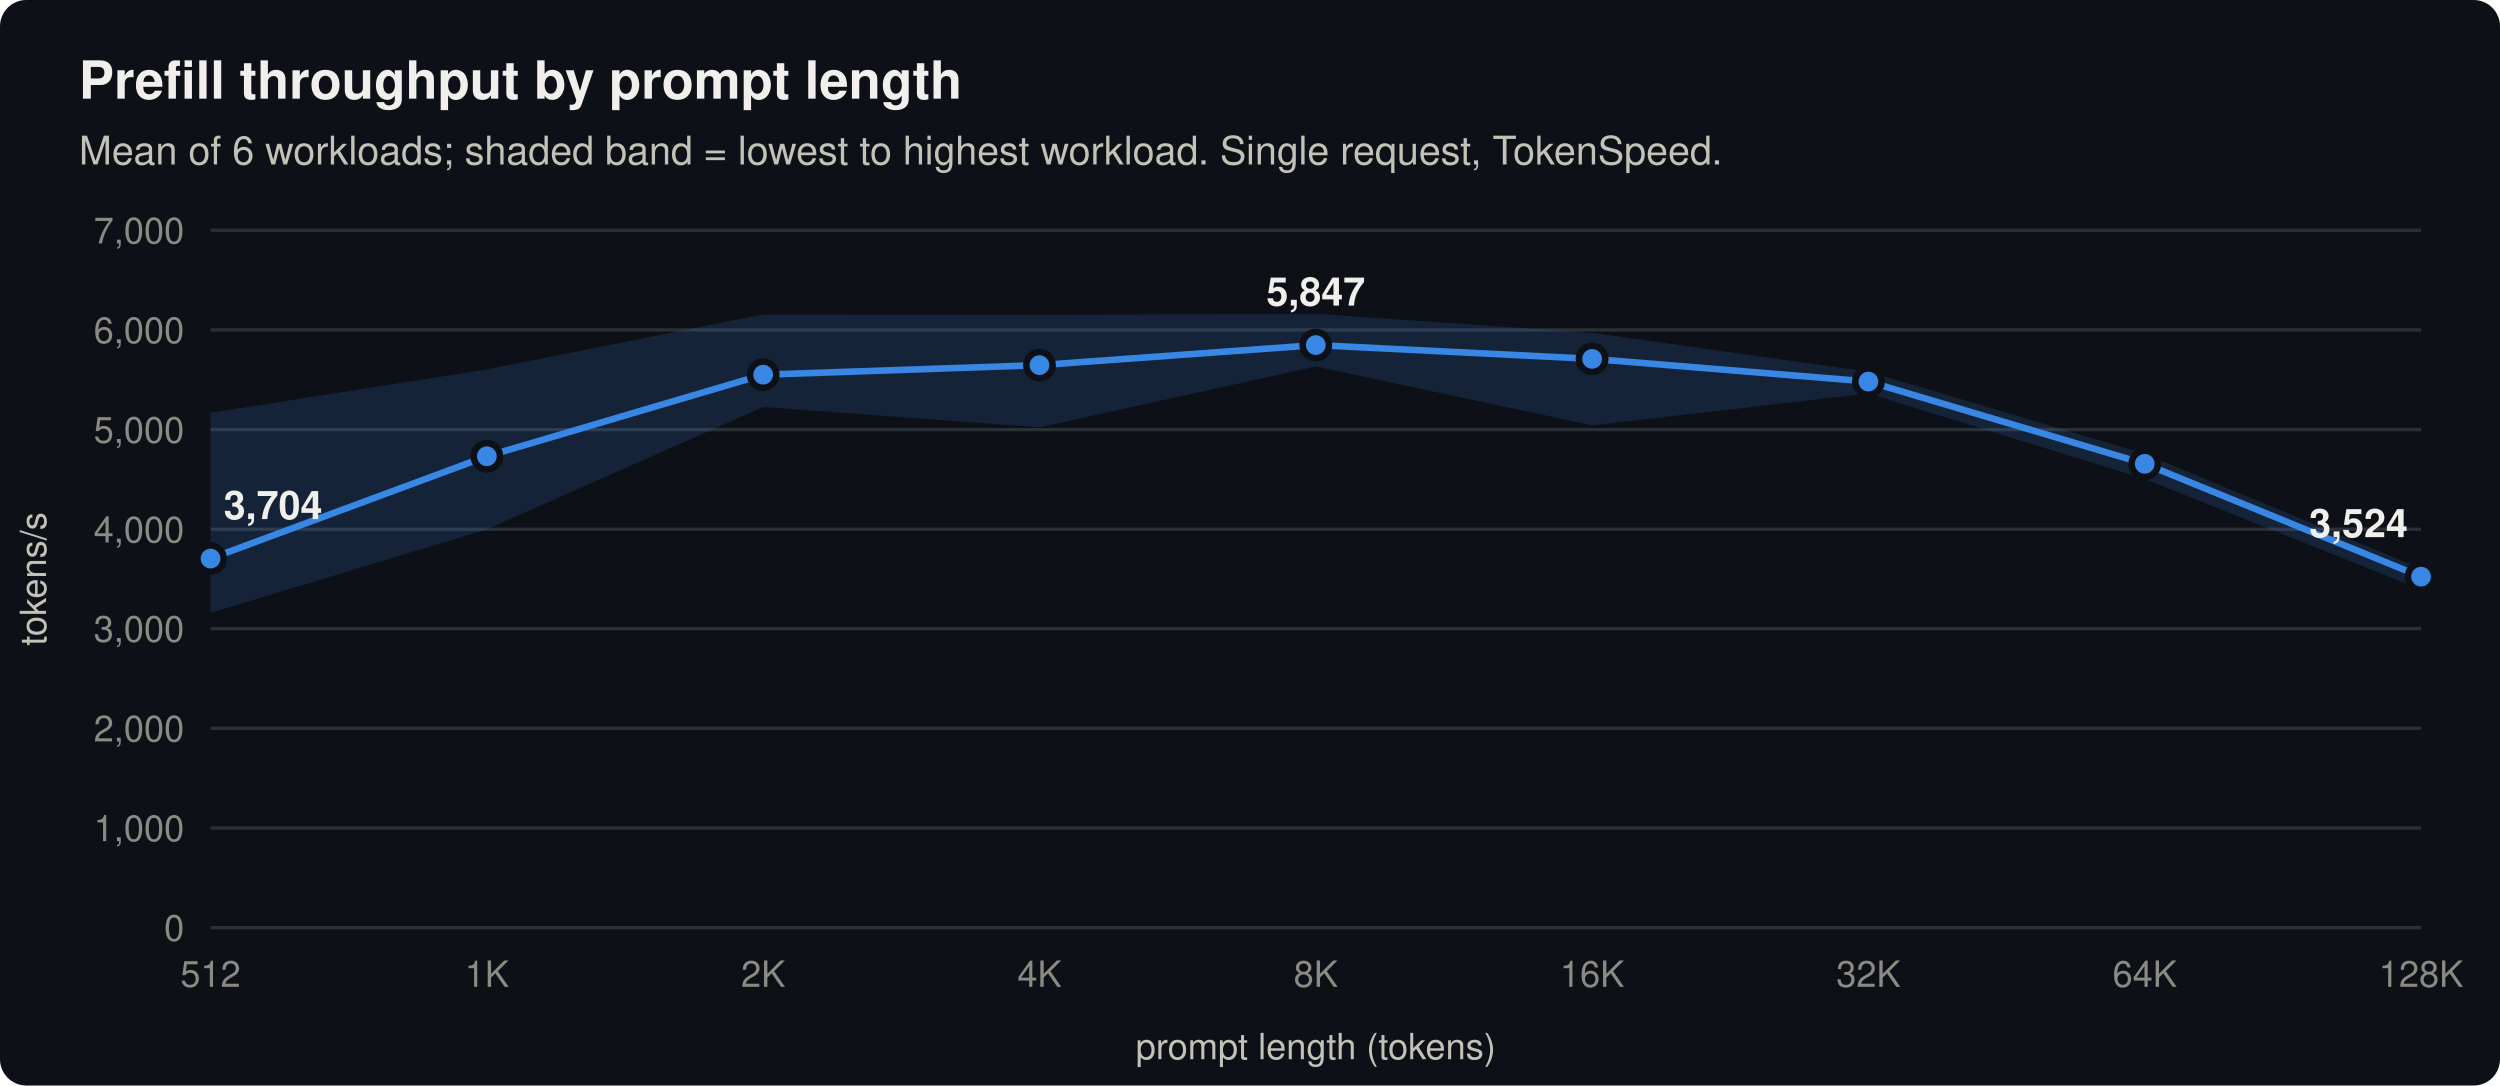
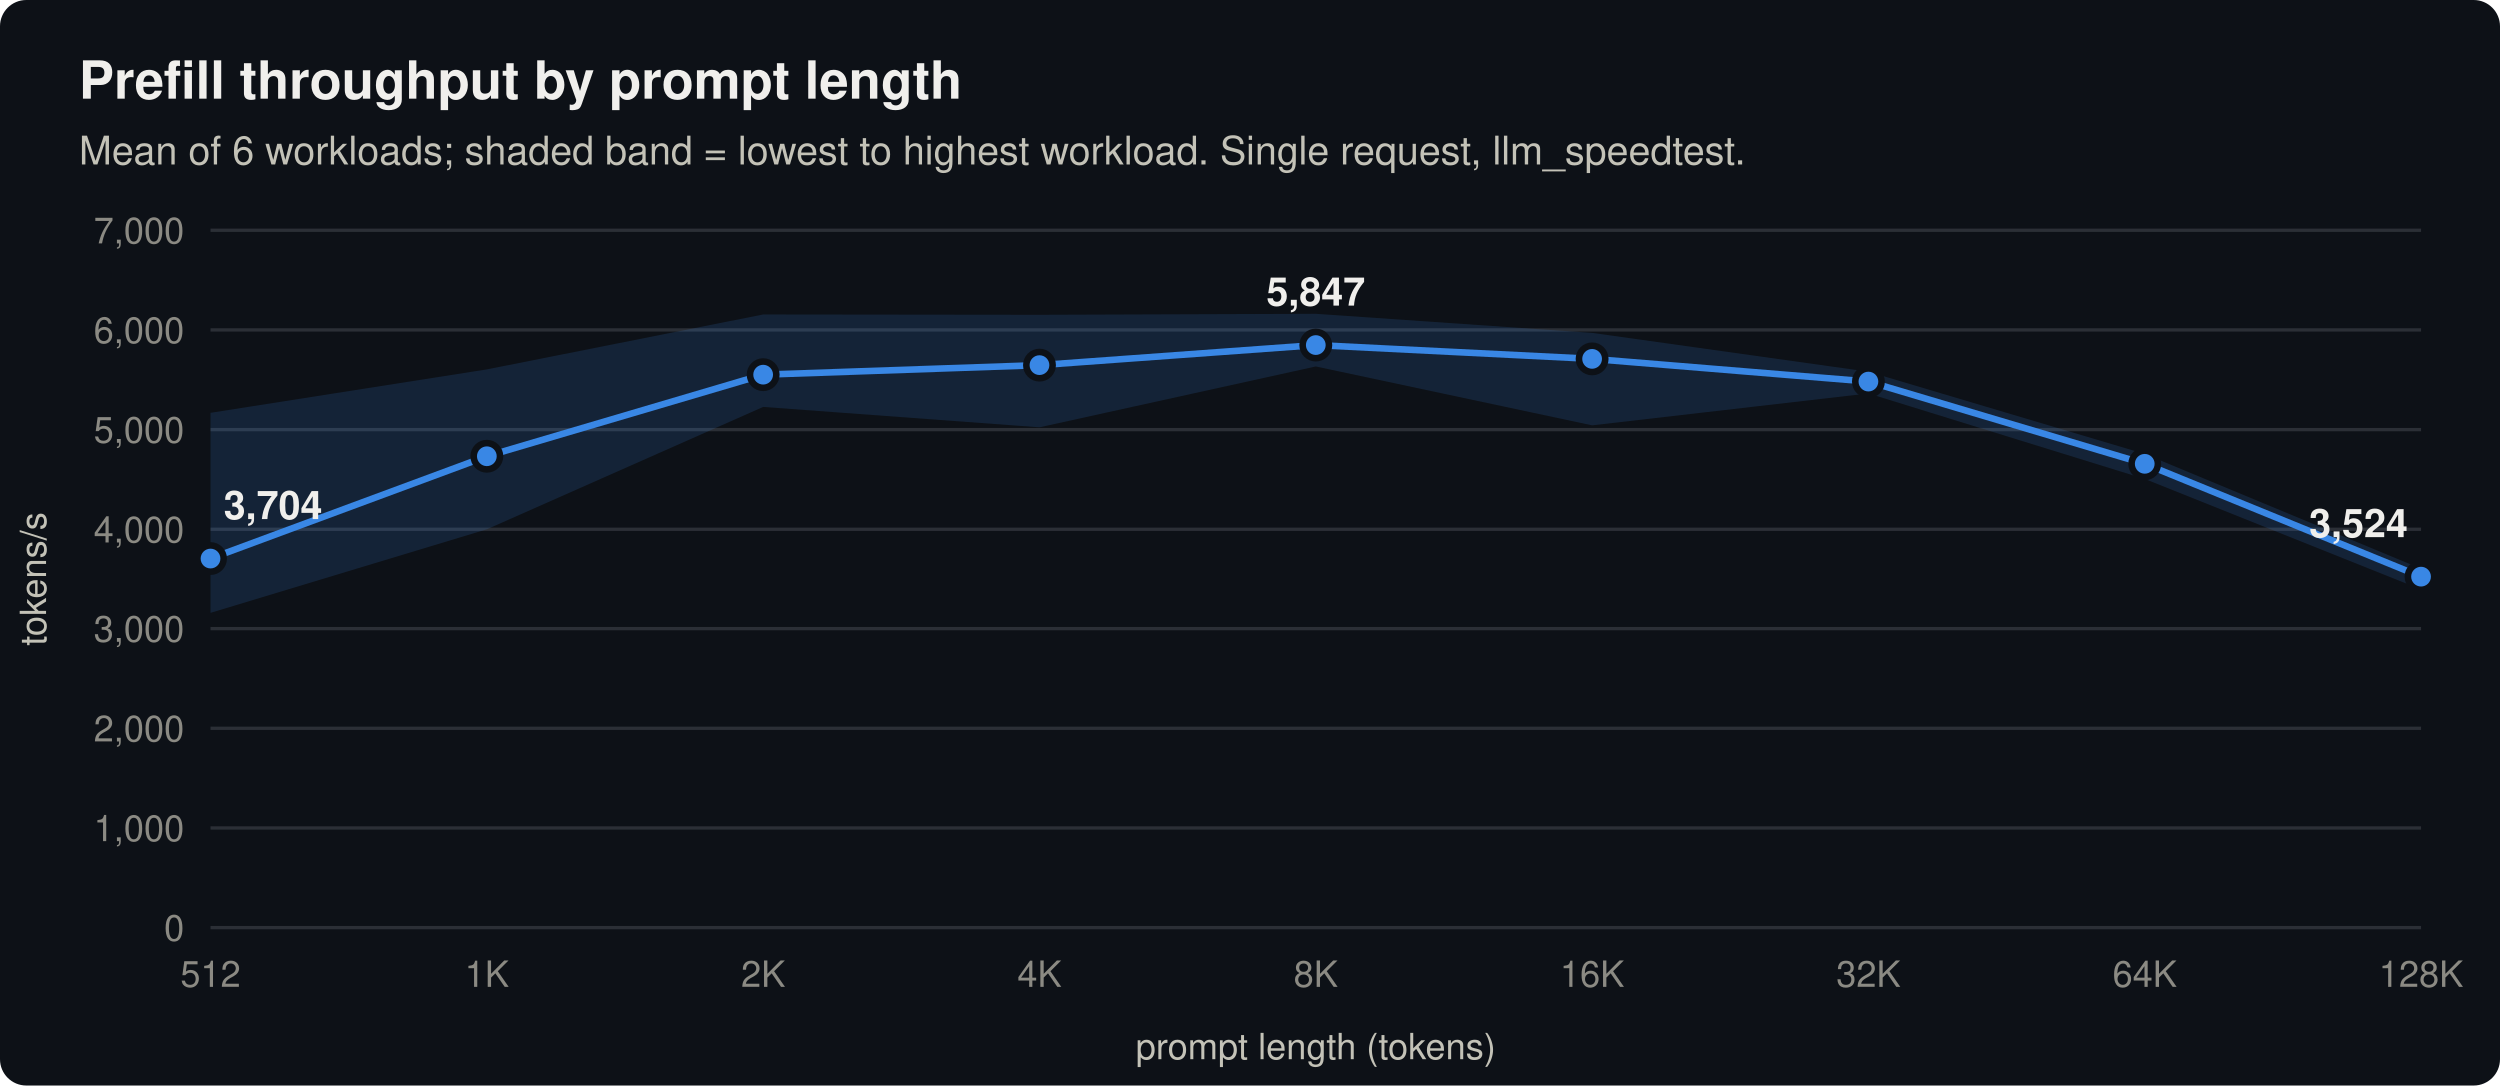
<svg xmlns="http://www.w3.org/2000/svg" viewBox="0 0 760 330" width="760" height="330" font-family="-apple-system,BlinkMacSystemFont,'Segoe UI',Helvetica,Arial,sans-serif">
  <rect width="760" height="330" rx="8" fill="#0d1117" />
  <text x="24" y="30" font-size="16" font-weight="600" fill="#f0efec">Prefill throughput by prompt length</text>
-   <text x="24" y="50" font-size="12" fill="#c3c2b7">Mean of 6 workloads; shaded band = lowest to highest workload. Single request, TokenSpeed.</text>
+   <text x="24" y="50" font-size="12" fill="#c3c2b7">Mean of 6 workloads; shaded band = lowest to highest workload. Single request, llm_speedtest.</text>
  <line x1="64" x2="736" y1="282.0" y2="282.0" stroke="#2b2f36" stroke-width="1" />
  <text x="56" y="286.0" font-size="11" text-anchor="end" fill="#8b8a83">0</text>
  <line x1="64" x2="736" y1="251.7" y2="251.7" stroke="#2b2f36" stroke-width="1" />
  <text x="56" y="255.7" font-size="11" text-anchor="end" fill="#8b8a83">1,000</text>
  <line x1="64" x2="736" y1="221.4" y2="221.4" stroke="#2b2f36" stroke-width="1" />
  <text x="56" y="225.4" font-size="11" text-anchor="end" fill="#8b8a83">2,000</text>
  <line x1="64" x2="736" y1="191.1" y2="191.1" stroke="#2b2f36" stroke-width="1" />
  <text x="56" y="195.1" font-size="11" text-anchor="end" fill="#8b8a83">3,000</text>
  <line x1="64" x2="736" y1="160.9" y2="160.9" stroke="#2b2f36" stroke-width="1" />
  <text x="56" y="164.9" font-size="11" text-anchor="end" fill="#8b8a83">4,000</text>
  <line x1="64" x2="736" y1="130.6" y2="130.6" stroke="#2b2f36" stroke-width="1" />
  <text x="56" y="134.6" font-size="11" text-anchor="end" fill="#8b8a83">5,000</text>
  <line x1="64" x2="736" y1="100.3" y2="100.3" stroke="#2b2f36" stroke-width="1" />
  <text x="56" y="104.3" font-size="11" text-anchor="end" fill="#8b8a83">6,000</text>
  <line x1="64" x2="736" y1="70.0" y2="70.0" stroke="#2b2f36" stroke-width="1" />
  <text x="56" y="74.0" font-size="11" text-anchor="end" fill="#8b8a83">7,000</text>
  <text x="64.0" y="300" font-size="11" text-anchor="middle" fill="#8b8a83">512</text>
  <text x="148.0" y="300" font-size="11" text-anchor="middle" fill="#8b8a83">1K</text>
  <text x="232.0" y="300" font-size="11" text-anchor="middle" fill="#8b8a83">2K</text>
  <text x="316.0" y="300" font-size="11" text-anchor="middle" fill="#8b8a83">4K</text>
  <text x="400.0" y="300" font-size="11" text-anchor="middle" fill="#8b8a83">8K</text>
  <text x="484.0" y="300" font-size="11" text-anchor="middle" fill="#8b8a83">16K</text>
  <text x="568.0" y="300" font-size="11" text-anchor="middle" fill="#8b8a83">32K</text>
  <text x="652.0" y="300" font-size="11" text-anchor="middle" fill="#8b8a83">64K</text>
  <text x="736.0" y="300" font-size="11" text-anchor="middle" fill="#8b8a83">128K</text>
  <text x="400.0" y="322" font-size="11" text-anchor="middle" fill="#c3c2b7">prompt length (tokens)</text>
  <text x="14" y="176.0" font-size="11" text-anchor="middle" fill="#c3c2b7" transform="rotate(-90 14 176.0)">tokens/s</text>
  <polygon points="64.0,125.5 148.0,112.3 232.0,95.6 316.0,95.7 400.0,95.4 484.0,101.2 568.0,113.0 652.0,138.0 736.0,172.9 736.0,179.2 652.0,145.6 568.0,119.6 484.0,129.3 400.0,111.4 316.0,129.9 232.0,123.7 148.0,160.9 64.0,186.3" fill="#3987e5" fill-opacity="0.16" />
  <path d="M64.0,169.8 L148.0,138.7 L232.0,113.9 L316.0,111.0 L400.0,104.9 L484.0,109.1 L568.0,116.0 L652.0,141.0 L736.0,175.3" fill="none" stroke="#3987e5" stroke-width="2" stroke-linejoin="round" />
  <circle cx="64.0" cy="169.8" r="4" fill="#3987e5" stroke="#0d1117" stroke-width="2" />
  <circle cx="148.0" cy="138.7" r="4" fill="#3987e5" stroke="#0d1117" stroke-width="2" />
  <circle cx="232.0" cy="113.9" r="4" fill="#3987e5" stroke="#0d1117" stroke-width="2" />
  <circle cx="316.0" cy="111.0" r="4" fill="#3987e5" stroke="#0d1117" stroke-width="2" />
  <circle cx="400.0" cy="104.9" r="4" fill="#3987e5" stroke="#0d1117" stroke-width="2" />
  <circle cx="484.0" cy="109.1" r="4" fill="#3987e5" stroke="#0d1117" stroke-width="2" />
  <circle cx="568.0" cy="116.0" r="4" fill="#3987e5" stroke="#0d1117" stroke-width="2" />
  <circle cx="652.0" cy="141.0" r="4" fill="#3987e5" stroke="#0d1117" stroke-width="2" />
  <circle cx="736.0" cy="175.3" r="4" fill="#3987e5" stroke="#0d1117" stroke-width="2" />
  <text x="68.0" y="157.8" font-size="12" font-weight="600" text-anchor="start" fill="#f0efec">3,704</text>
  <text x="400.0" y="92.9" font-size="12" font-weight="600" text-anchor="middle" fill="#f0efec">5,847</text>
  <text x="732.0" y="163.3" font-size="12" font-weight="600" text-anchor="end" fill="#f0efec">3,524</text>
</svg>
